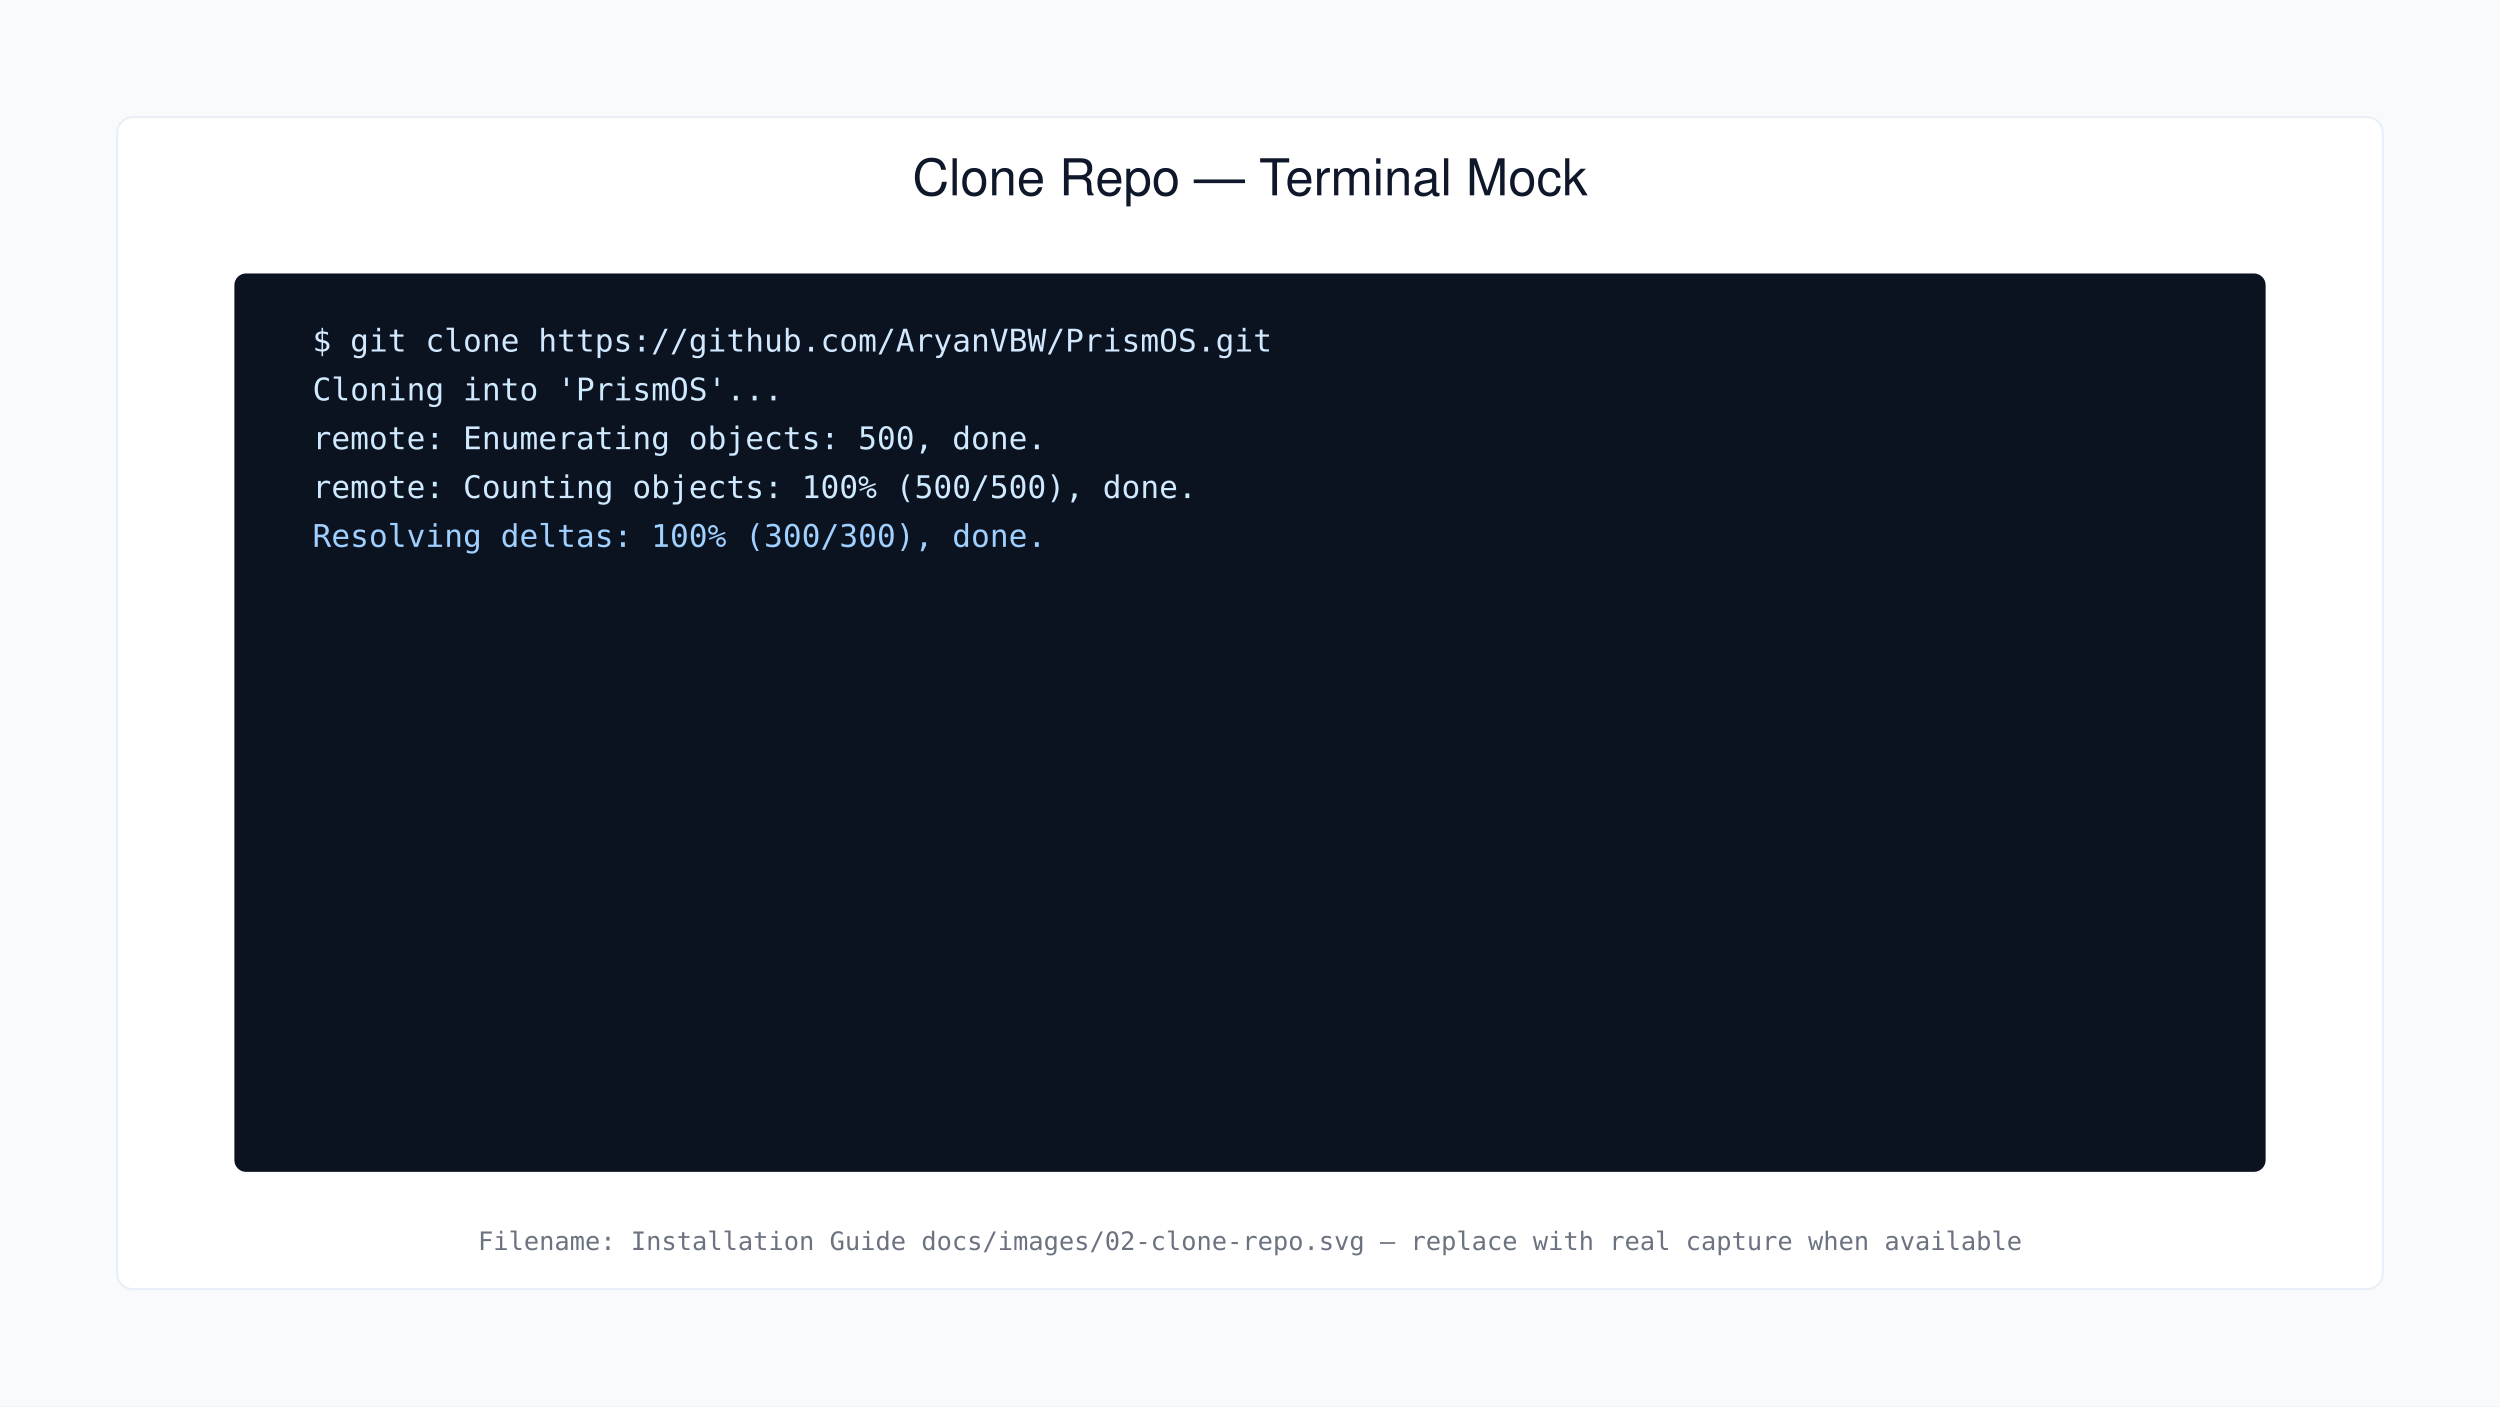
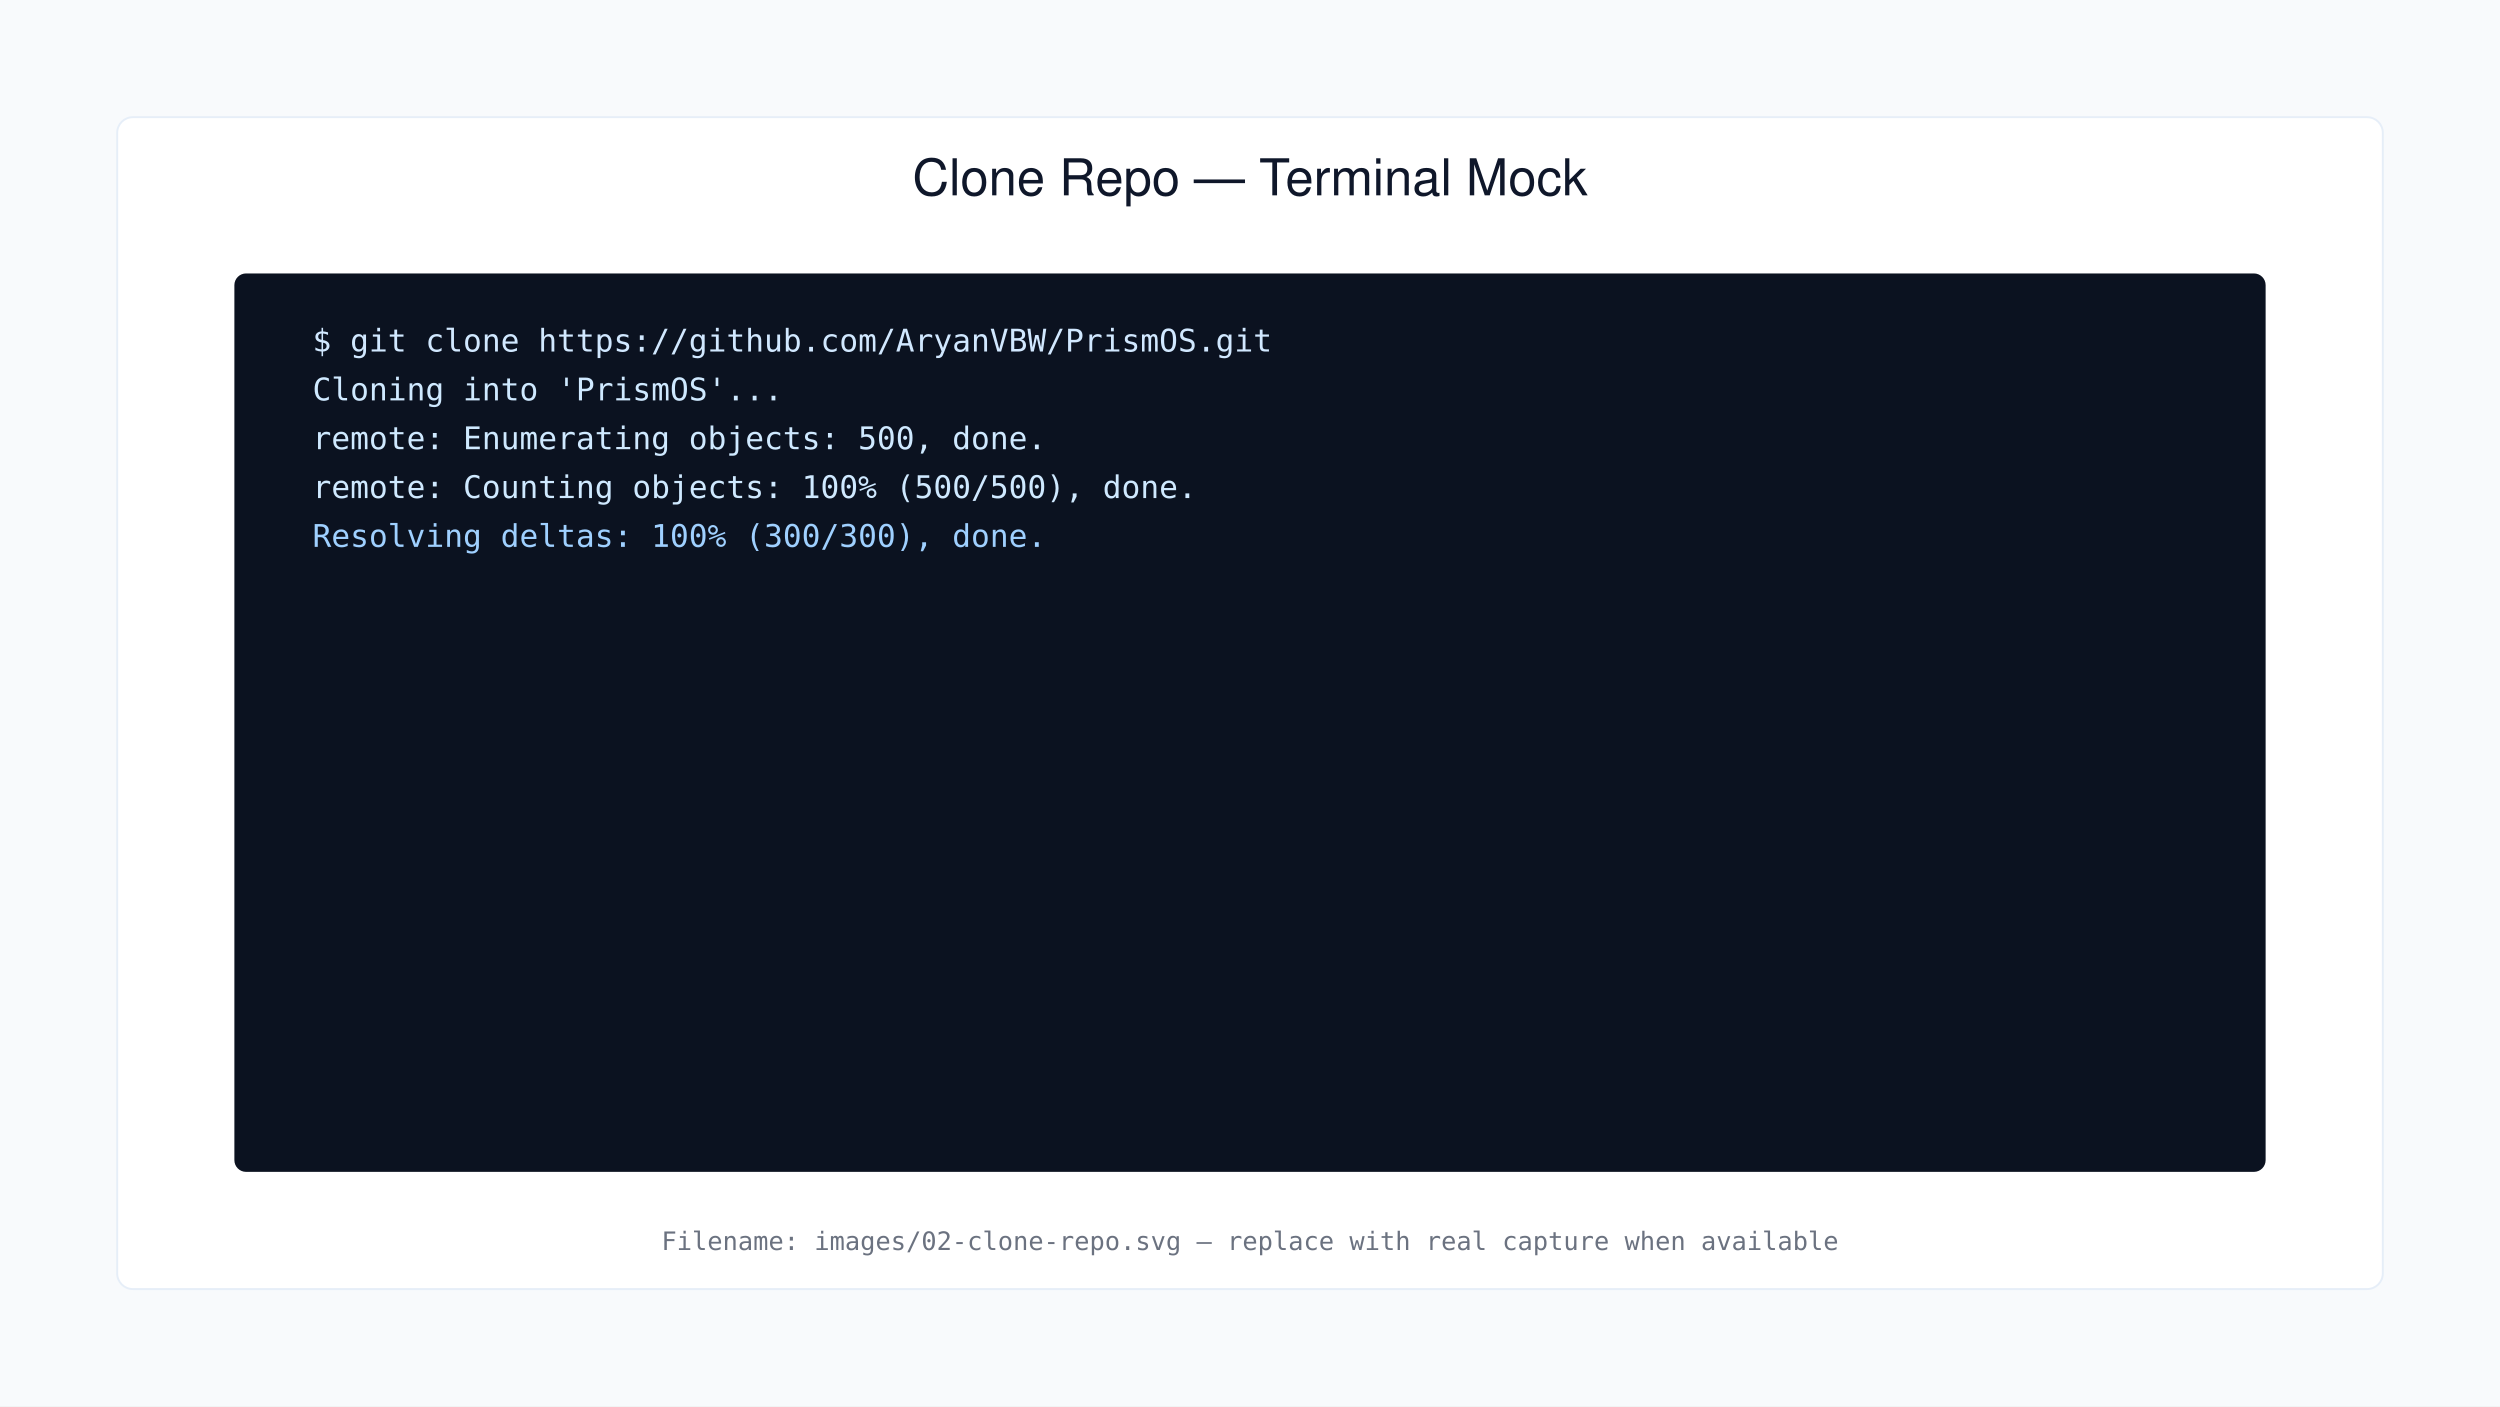
<svg xmlns="http://www.w3.org/2000/svg" width="1280" height="720" viewBox="0 0 1280 720">
  <rect width="100%" height="100%" fill="#f8fafc" />
  <rect x="60" y="60" width="1160" height="600" rx="8" fill="#ffffff" stroke="#e6eef8" />
  <text x="640" y="100" font-family="Helvetica, Arial, sans-serif" font-size="26" fill="#0f172a" text-anchor="middle">Clone Repo — Terminal Mock</text>
  <rect x="120" y="140" width="1040" height="460" rx="6" fill="#0b1220" />
  <text x="160" y="180" font-family="monospace" font-size="16" fill="#d1e8ff">$ git clone https://github.com/AryanVBW/PrismOS.git</text>
  <text x="160" y="205" font-family="monospace" font-size="16" fill="#cfe9ff">Cloning into 'PrismOS'...</text>
  <text x="160" y="230" font-family="monospace" font-size="16" fill="#cfe9ff">remote: Enumerating objects: 500, done.</text>
  <text x="160" y="255" font-family="monospace" font-size="16" fill="#cfe9ff">remote: Counting objects: 100% (500/500), done.</text>
  <text x="160" y="280" font-family="monospace" font-size="16" fill="#9fd0ff">Resolving deltas: 100% (300/300), done.</text>
-   <text x="640" y="640" font-family="monospace" font-size="13" fill="#6b7280" text-anchor="middle">Filename: Installation Guide docs/images/02-clone-repo.svg — replace with real capture when available</text>
+   <text x="640" y="640" font-family="monospace" font-size="13" fill="#6b7280" text-anchor="middle">Filename: images/02-clone-repo.svg — replace with real capture when available</text>
</svg>
